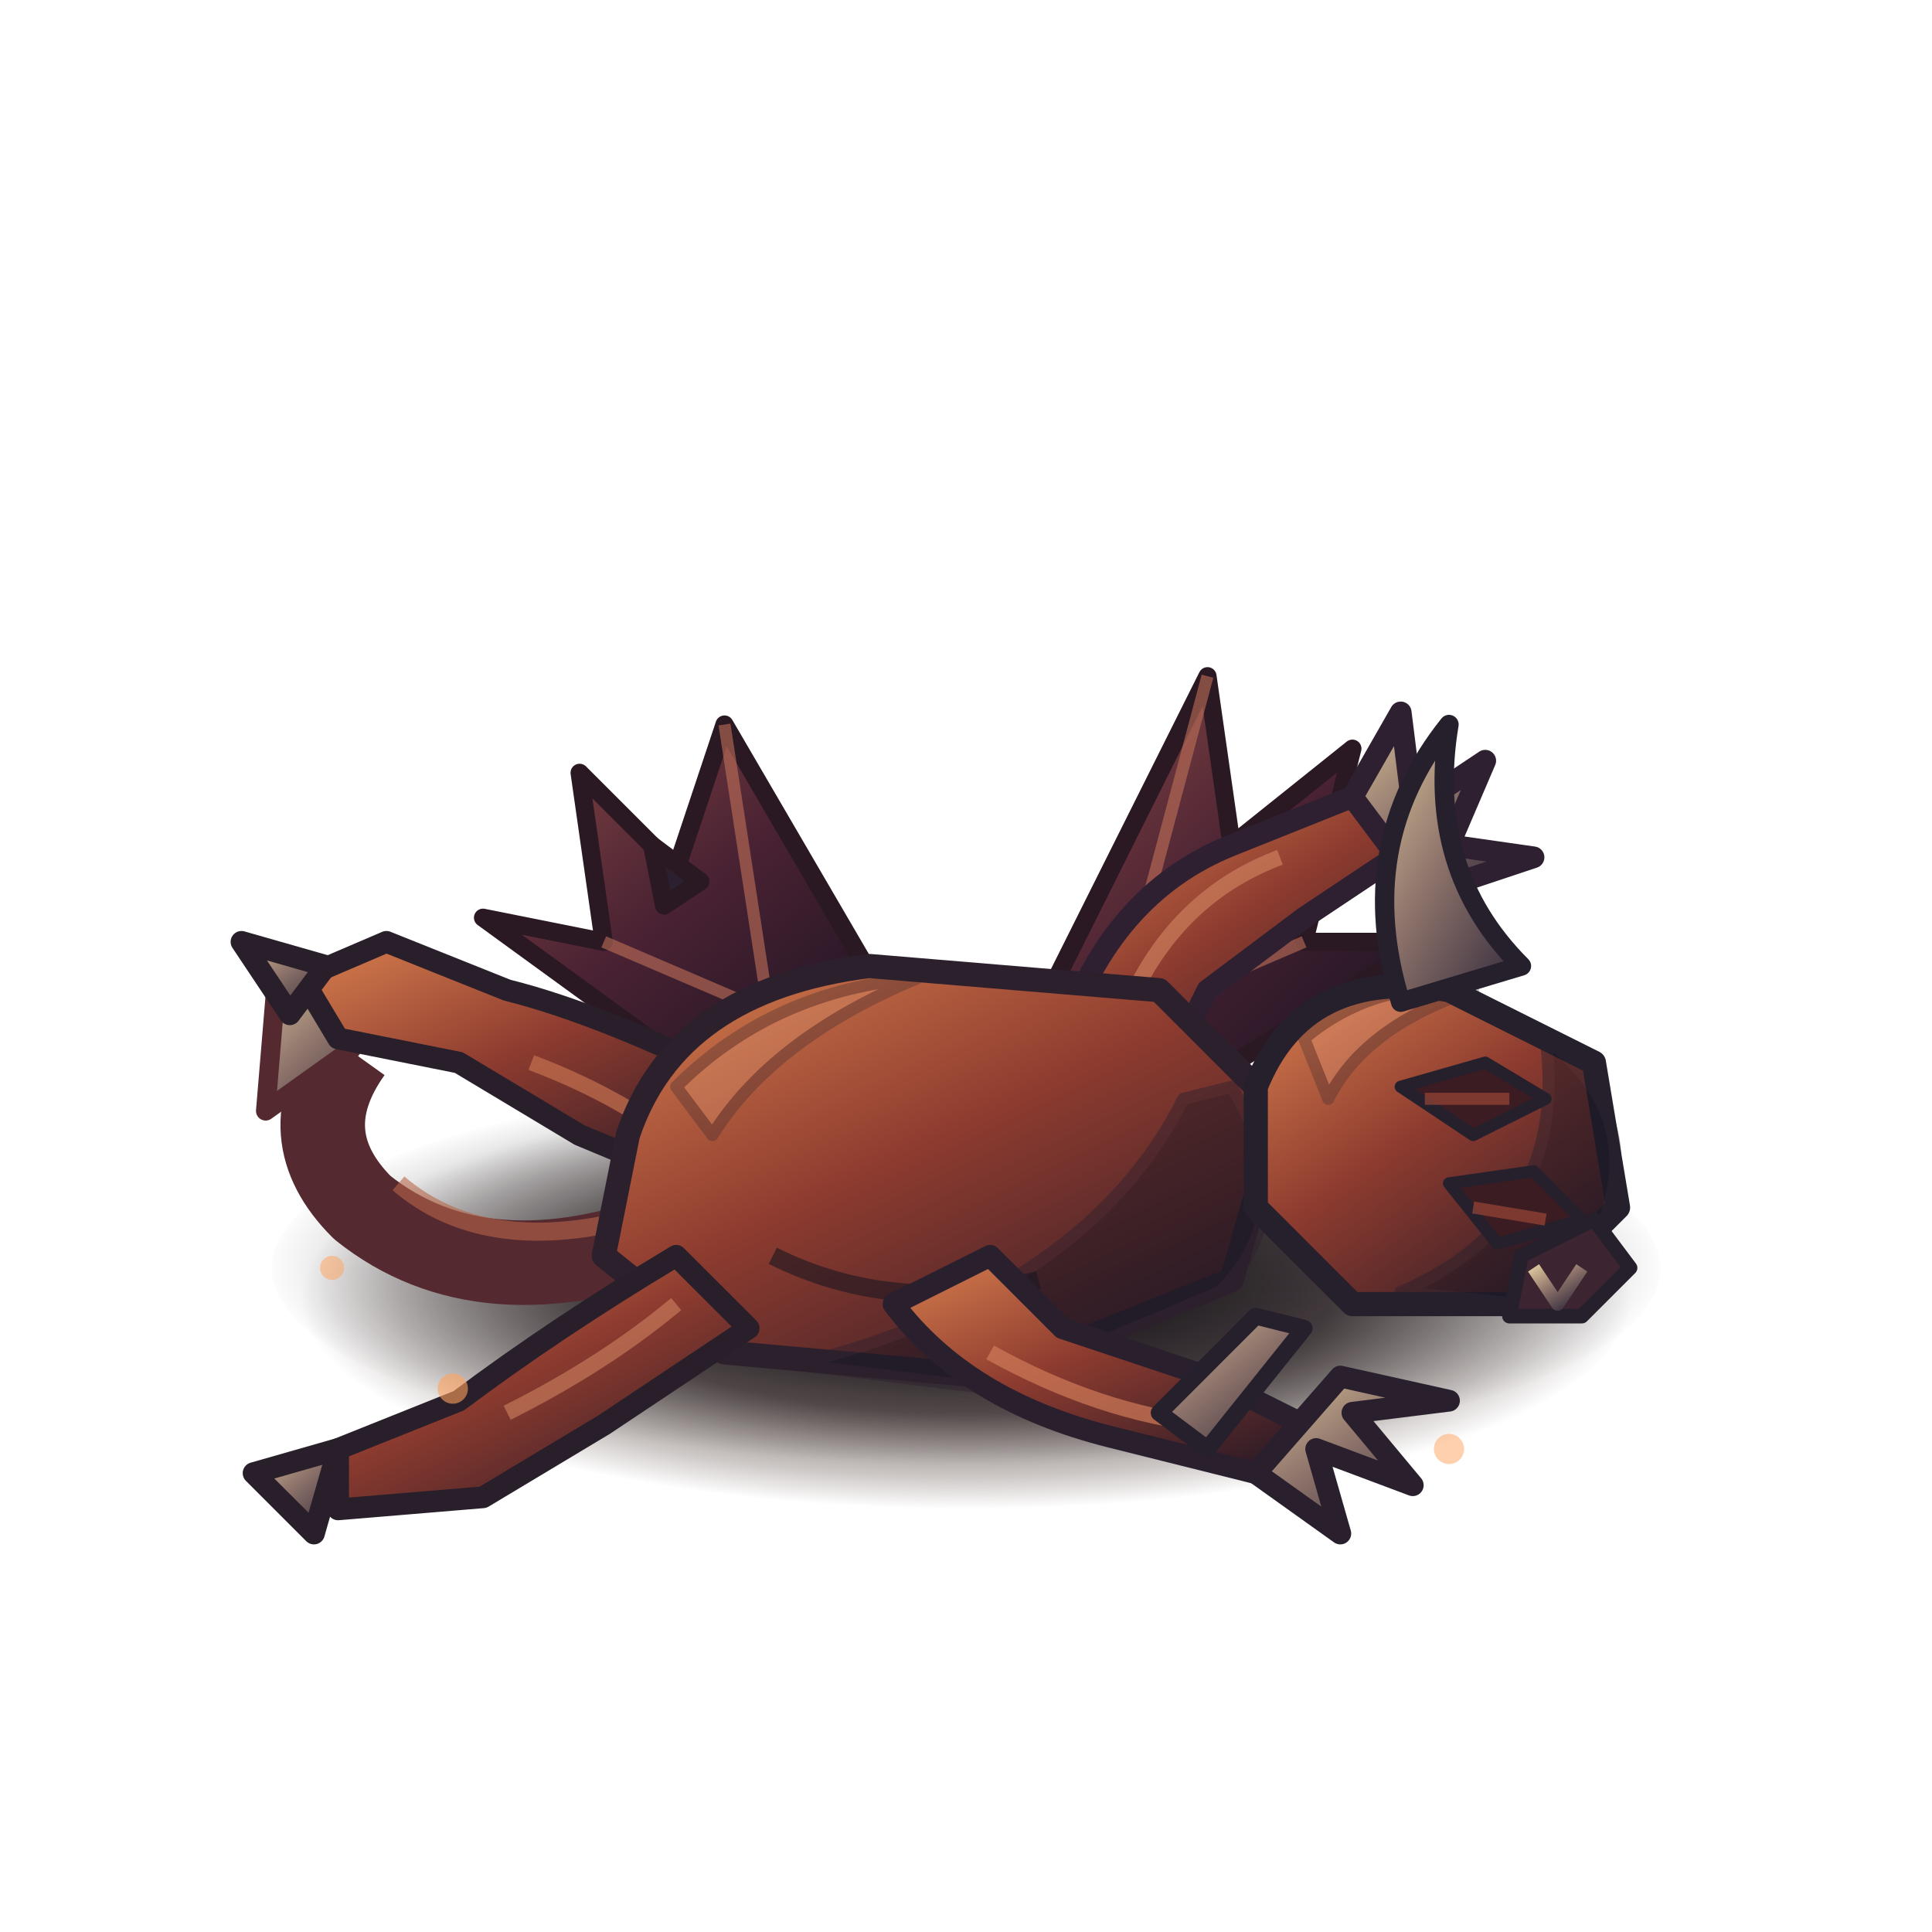
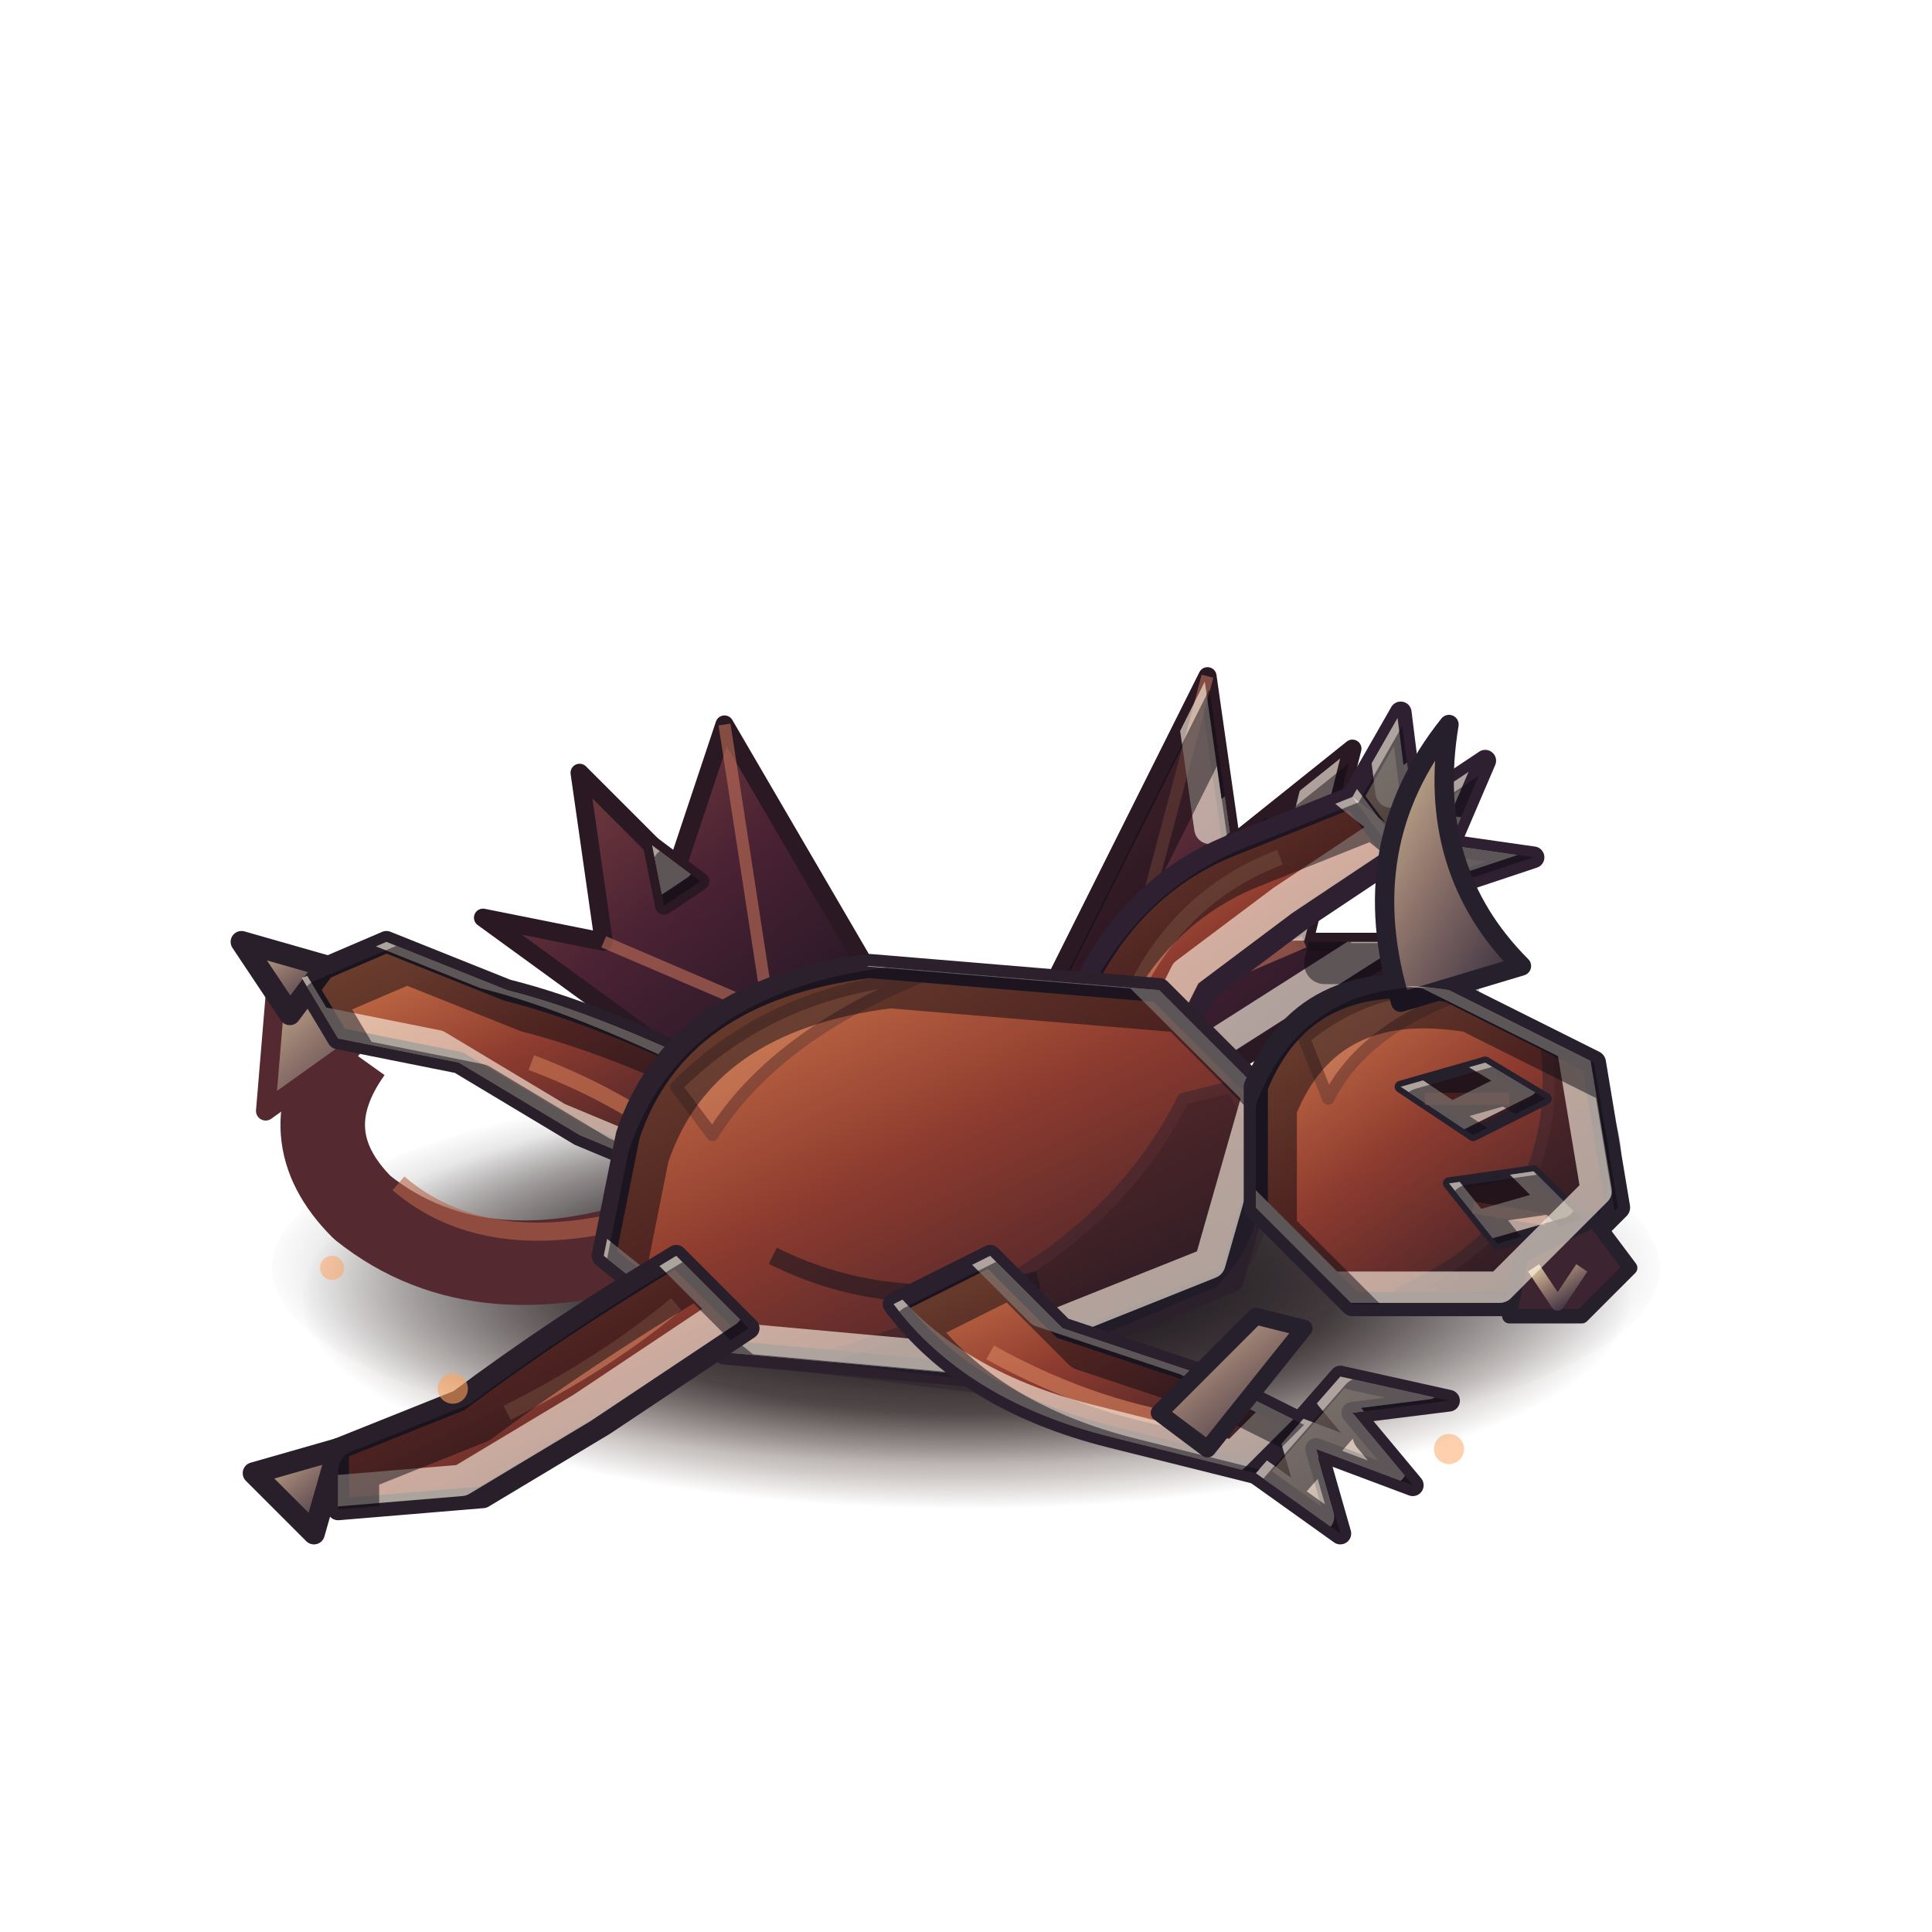
<svg xmlns="http://www.w3.org/2000/svg" viewBox="0 0 128 128">
  <defs>
    <radialGradient id="sh">
      <stop stop-color="#06050c" stop-opacity="0.8" />
      <stop offset="0.55" stop-color="#06050c" stop-opacity="0.42" />
      <stop offset="1" stop-color="#06050c" stop-opacity="0" />
    </radialGradient>
    <linearGradient id="hide" x1="0.1" x2="0.9" y2="1">
      <stop stop-color="#d27a4c" />
      <stop offset="0.45" stop-color="#8d3b2f" />
      <stop offset="1" stop-color="#2a1a26" />
    </linearGradient>
    <linearGradient id="horn" x2="0.85" y2="1">
      <stop stop-color="#d9c29a" />
      <stop offset="0.5" stop-color="#8b7169" />
      <stop offset="1" stop-color="#3b3140" />
    </linearGradient>
    <linearGradient id="iron" x2="0.85" y2="1">
      <stop stop-color="#958886" />
      <stop offset="0.45" stop-color="#4a4150" />
      <stop offset="1" stop-color="#1f1e2a" />
    </linearGradient>
    <radialGradient id="ember">
      <stop stop-color="#e79a62" />
      <stop offset="0.4" stop-color="#9c3c30" />
      <stop offset="1" stop-color="#3a1a24" />
    </radialGradient>
    <radialGradient id="glow">
      <stop stop-color="#ffb070" stop-opacity="0.55" />
      <stop offset="0.45" stop-color="#d8583a" stop-opacity="0.2" />
      <stop offset="1" stop-color="#d8583a" stop-opacity="0" />
    </radialGradient>
    <radialGradient id="ash">
      <stop stop-color="#241a1d" stop-opacity="0.95" />
      <stop offset="0.55" stop-color="#3a2a28" stop-opacity="0.75" />
      <stop offset="0.85" stop-color="#5a4a44" stop-opacity="0.3" />
      <stop offset="1" stop-color="#5a4a44" stop-opacity="0" />
    </radialGradient>
    <linearGradient id="wing" x2="0.85" y2="1">
      <stop stop-color="#8a4a44" />
      <stop offset="0.5" stop-color="#4a2233" />
      <stop offset="1" stop-color="#1a1422" />
    </linearGradient>
+     <clipPath id="rim-1-0">
+       <path d="m38 50 4 3-3 2Zm52-2-3 4 4 1Z" />
+     </clipPath>
+     <clipPath id="rim-1-1">
+       <path d="M70 64 84 36 86 50 96 42 92 58 102 58 80 72Z" />
+     </clipPath>
+     <clipPath id="rim-3-0">
+       <path d="M46 70Q34 64 26 62L16 58 9 61 12 66 22 68 32 74 44 79Z" />
+     </clipPath>
+     <clipPath id="rim-4-0">
+       <path d="M96 46l4-7 1 8 6-4-3 7 7 1-9 3Z" />
+     </clipPath>
+     <clipPath id="rim-4-1">
+       <path d="M72 66Q76 54 86 50L96 46 101 50 92 56 84 62 80 70Z" />
+     </clipPath>
+     <clipPath id="rim-5-0">
+       <path d="M36 74Q40 62 56 60L80 62 90 72 86 86 66 94 44 92 34 84Z" />
+     </clipPath>
+     <clipPath id="rim-6-0">
+       <path d="M40 84Q30 90 22 96L12 100 12 105 24 104 34 98 46 90Z" />
+     </clipPath>
+     <clipPath id="rim-7-0">
+       <path d="M88 102l7 5-2-7 8 3-5-6 8-1-9-2Z" />
+     </clipPath>
+     <clipPath id="rim-7-1">
+       <path d="M58 88Q64 96 76 99L88 102 92 98 84 94 72 90 66 84Z" />
+     </clipPath>
+     <clipPath id="rim-8-0">
+       <path d="M100 70l7-2 5 3-6 3ZM104 78l7-1 4 4-7 2Z" />
+     </clipPath>
+     <clipPath id="rim-8-1">
+       <path d="M88 70Q92 60 104 62L116 68 118 80 110 88 96 88 88 80Z" />
+     </clipPath>
  </defs>
  <ellipse cx="64" cy="86" rx="44" ry="14" fill="url(#ash)" />
  <ellipse cx="64" cy="84" rx="46" ry="13" fill="url(#sh)" />
  <g transform="translate(64 80) scale(0.8) translate(-64 -80)">
    <g stroke="#2a1822" stroke-width="1.5" stroke-linejoin="round" fill="url(#wing)">
      <path d="M58 64 44 40 40 52 32 44 34 58 24 56 46 72Z" />
      <path d="M70 64 84 36 86 50 96 42 92 58 102 58 80 72Z" />
      <path d="M44 40 48 66M84 36 76 66M34 58l14 6M92 58l-14 6" fill="none" stroke="#c07058" stroke-width="1" opacity=".6" />
      <path d="m38 50 4 3-3 2Zm52-2-3 4 4 1Z" fill="#2a2030" />
+       <g clip-path="url(#rim-1-0)">
+         <path d="m38 50 4 3-3 2Zm52-2-3 4 4 1Z" transform="translate(-1.8 -1.4)" fill="none" stroke="#fff4e4" stroke-width="2.6" stroke-opacity="0.62" stroke-linejoin="round" />
+         <path d="m38 50 4 3-3 2Zm52-2-3 4 4 1Z" transform="translate(1.7 1.8)" fill="none" stroke="#0c0a12" stroke-width="3.4" stroke-opacity="0.5" stroke-linejoin="round" />
+       </g>
+       <g clip-path="url(#rim-1-1)">
+         <path d="M70 64 84 36 86 50 96 42 92 58 102 58 80 72Z" transform="translate(-1.8 -1.4)" fill="none" stroke="#fff4e4" stroke-width="2.6" stroke-opacity="0.62" stroke-linejoin="round" />
+         <path d="M70 64 84 36 86 50 96 42 92 58 102 58 80 72Z" transform="translate(1.7 1.8)" fill="none" stroke="#0c0a12" stroke-width="3.4" stroke-opacity="0.5" stroke-linejoin="round" />
+       </g>
    </g>
    <g stroke="#54292f" stroke-linejoin="round" fill="none">
      <path d="M40 82Q24 88 14 80Q8 74 13 67" stroke-width="7" />
      <path d="M13 67 6 72 7 60 17 62Z" fill="url(#horn)" stroke-width="1.6" />
      <path d="M36 81Q24 84 17 78" stroke="#b86649" stroke-width="1.5" opacity=".6" />
    </g>
    <g stroke="#281f2b" stroke-width="1.8" stroke-linejoin="round">
      <path d="M46 70Q34 64 26 62L16 58 9 61 12 66 22 68 32 74 44 79Z" fill="url(#hide)" />
      <path d="M11 60 4 58 8 64Z" fill="url(#horn)" />
      <path d="M28 68q8 3 14 8" fill="none" stroke="#c4704e" stroke-width="1.3" opacity=".7" />
+       <g clip-path="url(#rim-3-0)">
+         <path d="M46 70Q34 64 26 62L16 58 9 61 12 66 22 68 32 74 44 79Z" transform="translate(-1.8 -1.4)" fill="none" stroke="#fff4e4" stroke-width="2.6" stroke-opacity="0.62" stroke-linejoin="round" />
+         <path d="M46 70Q34 64 26 62L16 58 9 61 12 66 22 68 32 74 44 79Z" transform="translate(1.7 1.8)" fill="none" stroke="#0c0a12" stroke-width="3.4" stroke-opacity="0.5" stroke-linejoin="round" />
+       </g>
    </g>
    <g stroke="#2e2030" stroke-width="1.8" stroke-linejoin="round">
      <path d="M72 66Q76 54 86 50L96 46 101 50 92 56 84 62 80 70Z" fill="url(#hide)" />
      <path d="M96 46l4-7 1 8 6-4-3 7 7 1-9 3Z" fill="url(#horn)" />
      <path d="M78 62q4-8 12-11" fill="none" stroke="#d08260" stroke-width="1.3" opacity=".65" />
+       <g clip-path="url(#rim-4-0)">
+         <path d="M96 46l4-7 1 8 6-4-3 7 7 1-9 3Z" transform="translate(-1.8 -1.4)" fill="none" stroke="#fff4e4" stroke-width="2.6" stroke-opacity="0.62" stroke-linejoin="round" />
+         <path d="M96 46l4-7 1 8 6-4-3 7 7 1-9 3Z" transform="translate(1.7 1.8)" fill="none" stroke="#0c0a12" stroke-width="3.4" stroke-opacity="0.5" stroke-linejoin="round" />
+       </g>
+       <g clip-path="url(#rim-4-1)">
+         <path d="M72 66Q76 54 86 50L96 46 101 50 92 56 84 62 80 70Z" transform="translate(-1.8 -1.4)" fill="none" stroke="#fff4e4" stroke-width="2.6" stroke-opacity="0.62" stroke-linejoin="round" />
+         <path d="M72 66Q76 54 86 50L96 46 101 50 92 56 84 62 80 70Z" transform="translate(1.7 1.8)" fill="none" stroke="#0c0a12" stroke-width="3.4" stroke-opacity="0.5" stroke-linejoin="round" />
+       </g>
    </g>
    <g stroke="#2c202d" stroke-linejoin="round">
      <path d="M36 74Q40 62 56 60L80 62 90 72 86 86 66 94 44 92 34 84Z" fill="url(#hide)" stroke-width="2" />
      <path d="M86 70q6 10-1 17L66 95 50 93q24-6 32-22Z" fill="#161421" opacity=".45" />
      <path d="M40 70q8-8 20-9-12 5-17 13Z" fill="#e8a07a" opacity=".3" />
      <path d="M48 84q10 5 22 2" fill="none" stroke="#1b1520" stroke-width="1.5" opacity=".6" />
+       <g clip-path="url(#rim-5-0)">
+         <path d="M36 74Q40 62 56 60L80 62 90 72 86 86 66 94 44 92 34 84Z" transform="translate(-1.8 -1.4)" fill="none" stroke="#fff4e4" stroke-width="2.6" stroke-opacity="0.62" stroke-linejoin="round" />
+         <path d="M36 74Q40 62 56 60L80 62 90 72 86 86 66 94 44 92 34 84Z" transform="translate(1.7 1.8)" fill="none" stroke="#0c0a12" stroke-width="3.4" stroke-opacity="0.5" stroke-linejoin="round" />
+       </g>
    </g>
    <g stroke="#281f2b" stroke-width="1.8" stroke-linejoin="round">
      <path d="M40 84Q30 90 22 96L12 100 12 105 24 104 34 98 46 90Z" fill="url(#hide)" />
      <path d="M12 100 5 102 10 107Z" fill="url(#horn)" />
      <path d="M26 97q8-4 14-9" fill="none" stroke="#d08260" stroke-width="1.3" opacity=".6" />
+       <g clip-path="url(#rim-6-0)">
+         <path d="M40 84Q30 90 22 96L12 100 12 105 24 104 34 98 46 90Z" transform="translate(-1.8 -1.4)" fill="none" stroke="#fff4e4" stroke-width="2.6" stroke-opacity="0.62" stroke-linejoin="round" />
+         <path d="M40 84Q30 90 22 96L12 100 12 105 24 104 34 98 46 90Z" transform="translate(1.7 1.8)" fill="none" stroke="#0c0a12" stroke-width="3.4" stroke-opacity="0.5" stroke-linejoin="round" />
+       </g>
    </g>
    <g stroke="#291f2d" stroke-width="1.8" stroke-linejoin="round">
      <path d="M58 88Q64 96 76 99L88 102 92 98 84 94 72 90 66 84Z" fill="url(#hide)" />
      <path d="M88 102l7 5-2-7 8 3-5-6 8-1-9-2Z" fill="url(#horn)" />
      <path d="M66 92q9 5 18 6" fill="none" stroke="#d07a58" stroke-width="1.3" opacity=".7" />
+       <g clip-path="url(#rim-7-0)">
+         <path d="M88 102l7 5-2-7 8 3-5-6 8-1-9-2Z" transform="translate(-1.8 -1.4)" fill="none" stroke="#fff4e4" stroke-width="2.6" stroke-opacity="0.62" stroke-linejoin="round" />
+         <path d="M88 102l7 5-2-7 8 3-5-6 8-1-9-2Z" transform="translate(1.7 1.8)" fill="none" stroke="#0c0a12" stroke-width="3.4" stroke-opacity="0.5" stroke-linejoin="round" />
+       </g>
+       <g clip-path="url(#rim-7-1)">
+         <path d="M58 88Q64 96 76 99L88 102 92 98 84 94 72 90 66 84Z" transform="translate(-1.8 -1.4)" fill="none" stroke="#fff4e4" stroke-width="2.6" stroke-opacity="0.62" stroke-linejoin="round" />
+         <path d="M58 88Q64 96 76 99L88 102 92 98 84 94 72 90 66 84Z" transform="translate(1.7 1.8)" fill="none" stroke="#0c0a12" stroke-width="3.4" stroke-opacity="0.5" stroke-linejoin="round" />
+       </g>
    </g>
    <g stroke="#261f2c" stroke-linejoin="round">
      <path d="M88 70Q92 60 104 62L116 68 118 80 110 88 96 88 88 80Z" fill="url(#hide)" stroke-width="2" />
      <path d="M112 66q9 7 4 17l-6 5-10-1q14-6 12-21Z" fill="#161421" opacity=".45" />
      <path d="M92 66q6-5 14-4-9 3-12 9Z" fill="#f0a987" opacity=".28" />
      <path d="M100 63Q96 50 104 40Q102 52 110 60Z" fill="url(#horn)" stroke-width="1.6" />
      <path d="M92 90 84 100 80 97 88 89Z" fill="url(#horn)" stroke-width="1.4" />
      <path d="M100 70l7-2 5 3-6 3ZM104 78l7-1 4 4-7 2Z" fill="#3a1c22" />
      <path d="M102 71h7M106 80l6 1" stroke="#b5503a" stroke-width="1" opacity=".55" />
      <path d="M110 84l6-3 3 4-4 4h-6Z" fill="#3c2430" stroke-width="1.2" />
      <path d="M111 85l2 3 2-3" fill="none" stroke="url(#horn)" stroke-width="1.1" />
+       <g clip-path="url(#rim-8-0)">
+         <path d="M100 70l7-2 5 3-6 3ZM104 78l7-1 4 4-7 2Z" transform="translate(-1.8 -1.4)" fill="none" stroke="#fff4e4" stroke-width="2.6" stroke-opacity="0.62" stroke-linejoin="round" />
+         <path d="M100 70l7-2 5 3-6 3ZM104 78l7-1 4 4-7 2Z" transform="translate(1.7 1.8)" fill="none" stroke="#0c0a12" stroke-width="3.4" stroke-opacity="0.5" stroke-linejoin="round" />
+       </g>
+       <g clip-path="url(#rim-8-1)">
+         <path d="M88 70Q92 60 104 62L116 68 118 80 110 88 96 88 88 80Z" transform="translate(-1.8 -1.4)" fill="none" stroke="#fff4e4" stroke-width="2.6" stroke-opacity="0.62" stroke-linejoin="round" />
+         <path d="M88 70Q92 60 104 62L116 68 118 80 110 88 96 88 88 80Z" transform="translate(1.7 1.8)" fill="none" stroke="#0c0a12" stroke-width="3.4" stroke-opacity="0.5" stroke-linejoin="round" />
+       </g>
    </g>
  </g>
  <g fill="#ffa25c">
    <circle cx="30" cy="92" r="1" opacity="0.6" />
    <circle cx="96" cy="96" r="1" opacity="0.5" />
    <circle cx="22" cy="84" r="0.8" opacity="0.5" />
  </g>
</svg>
